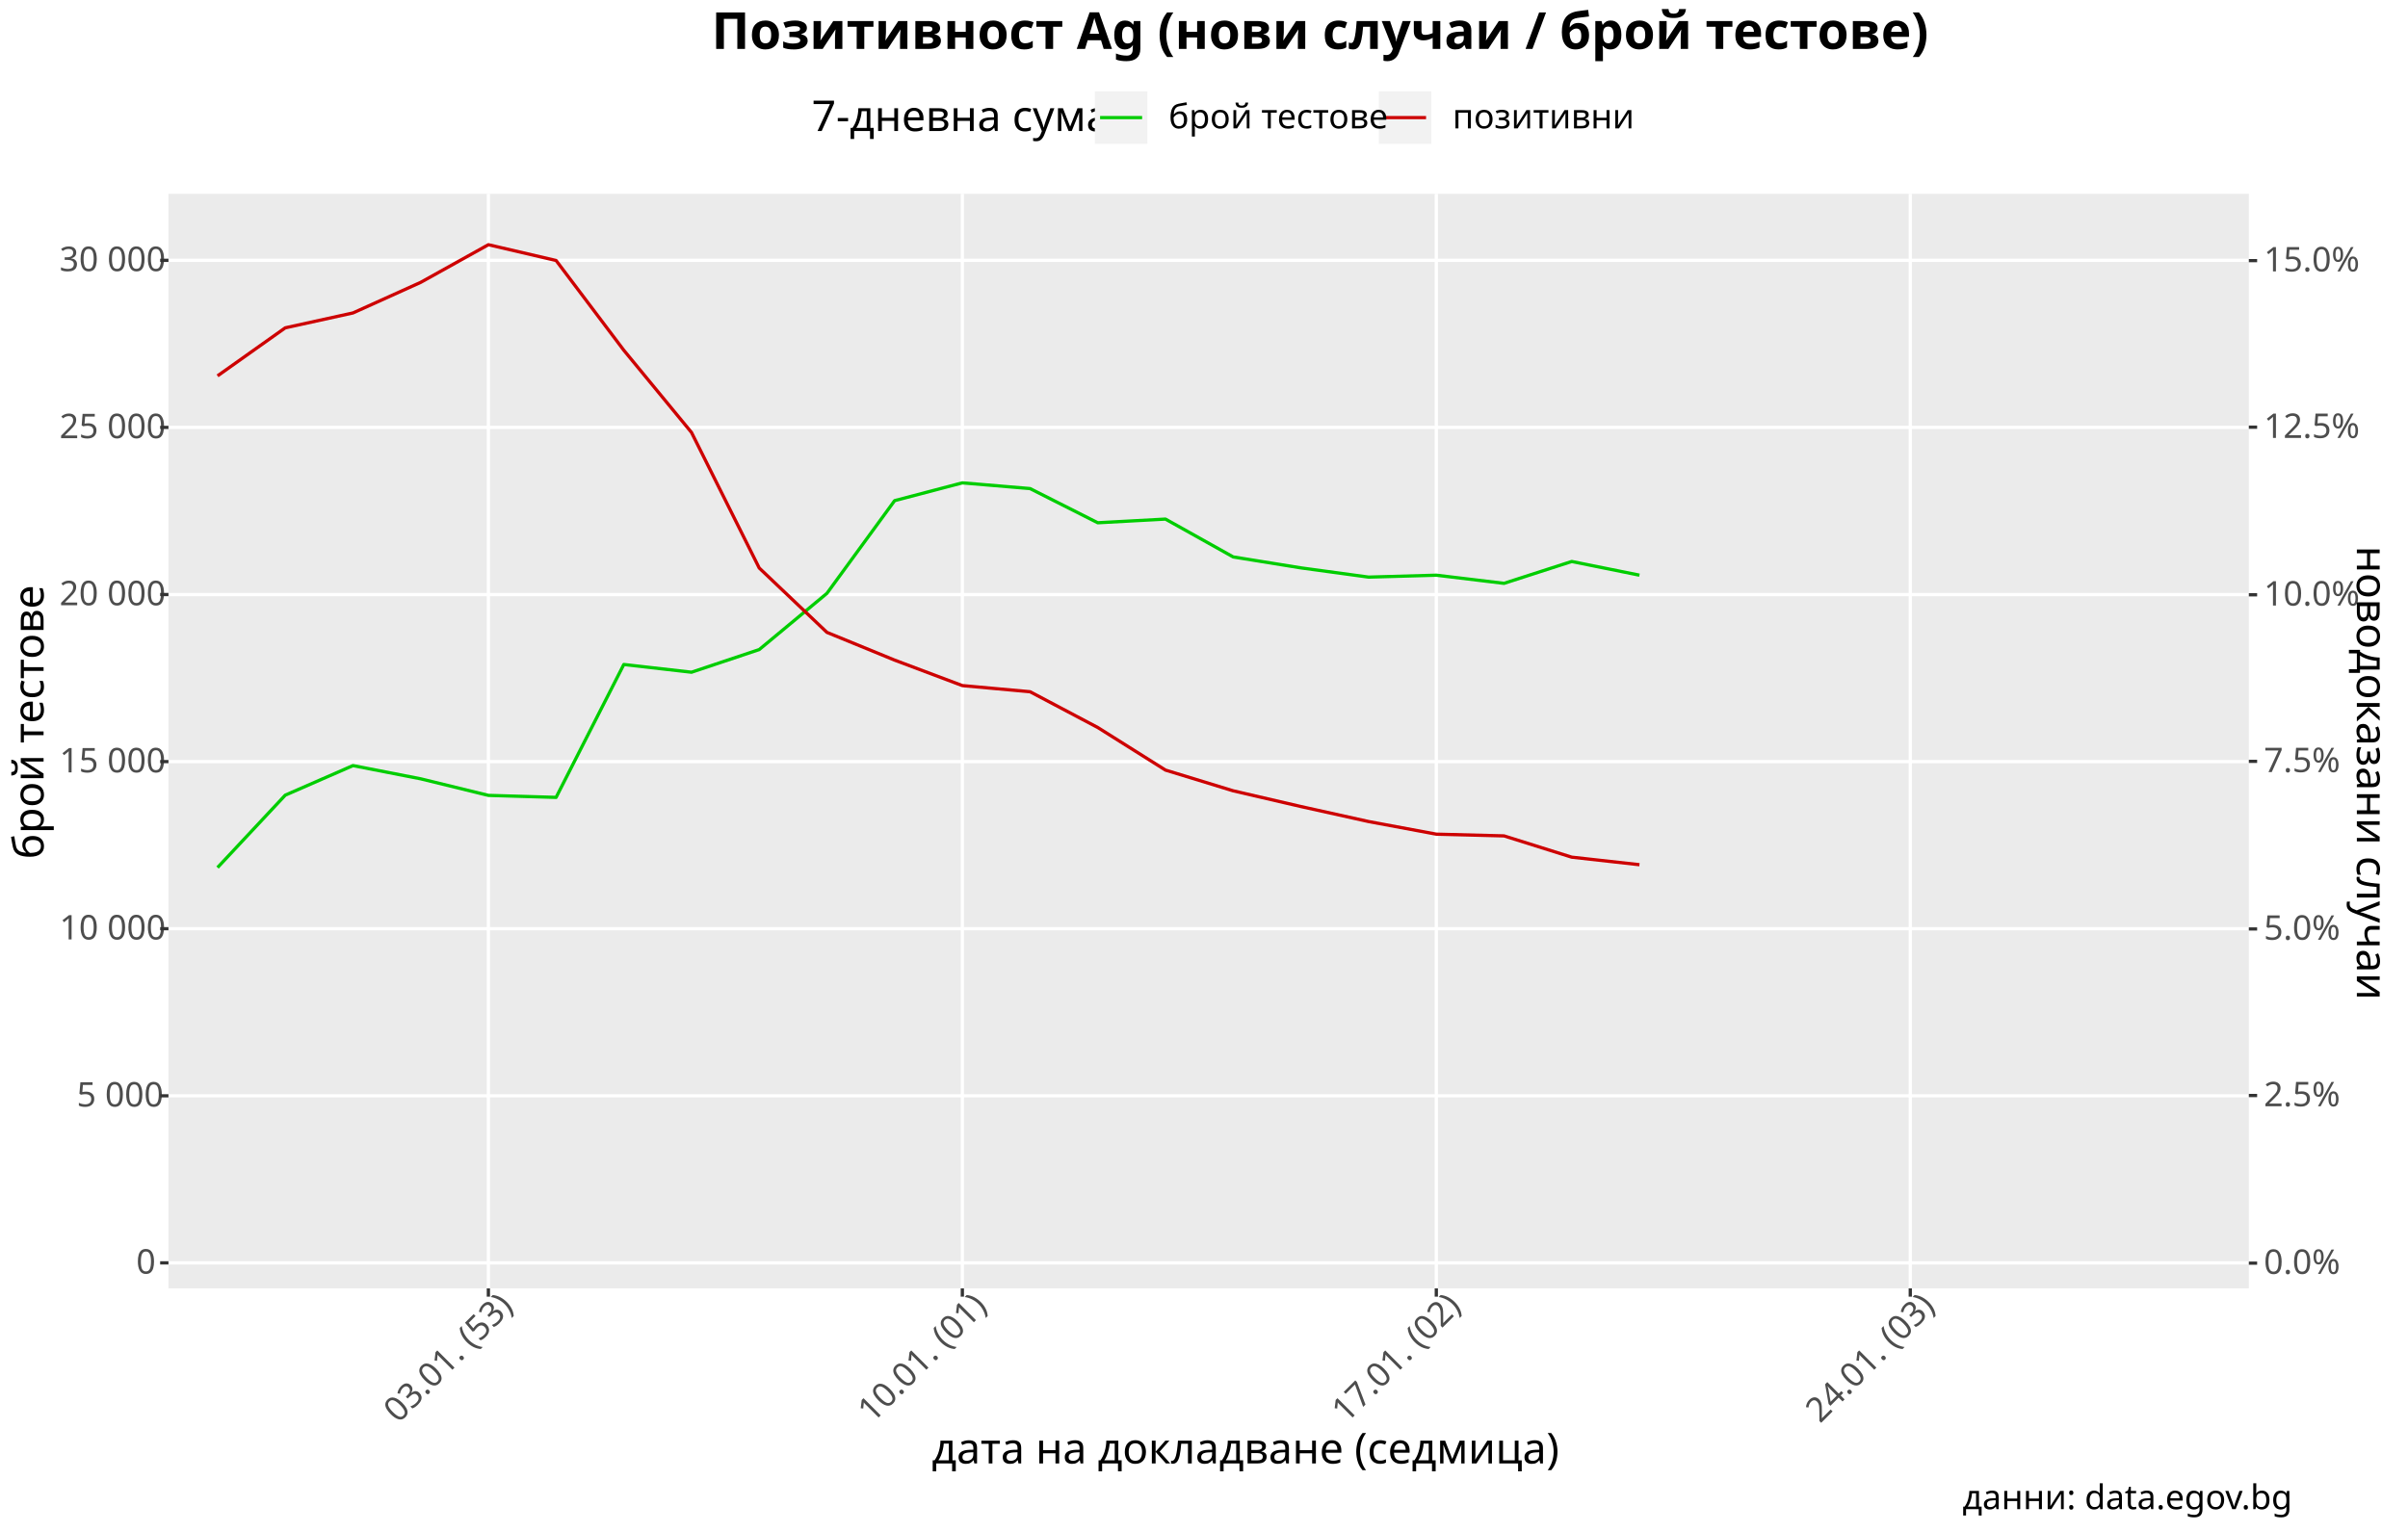
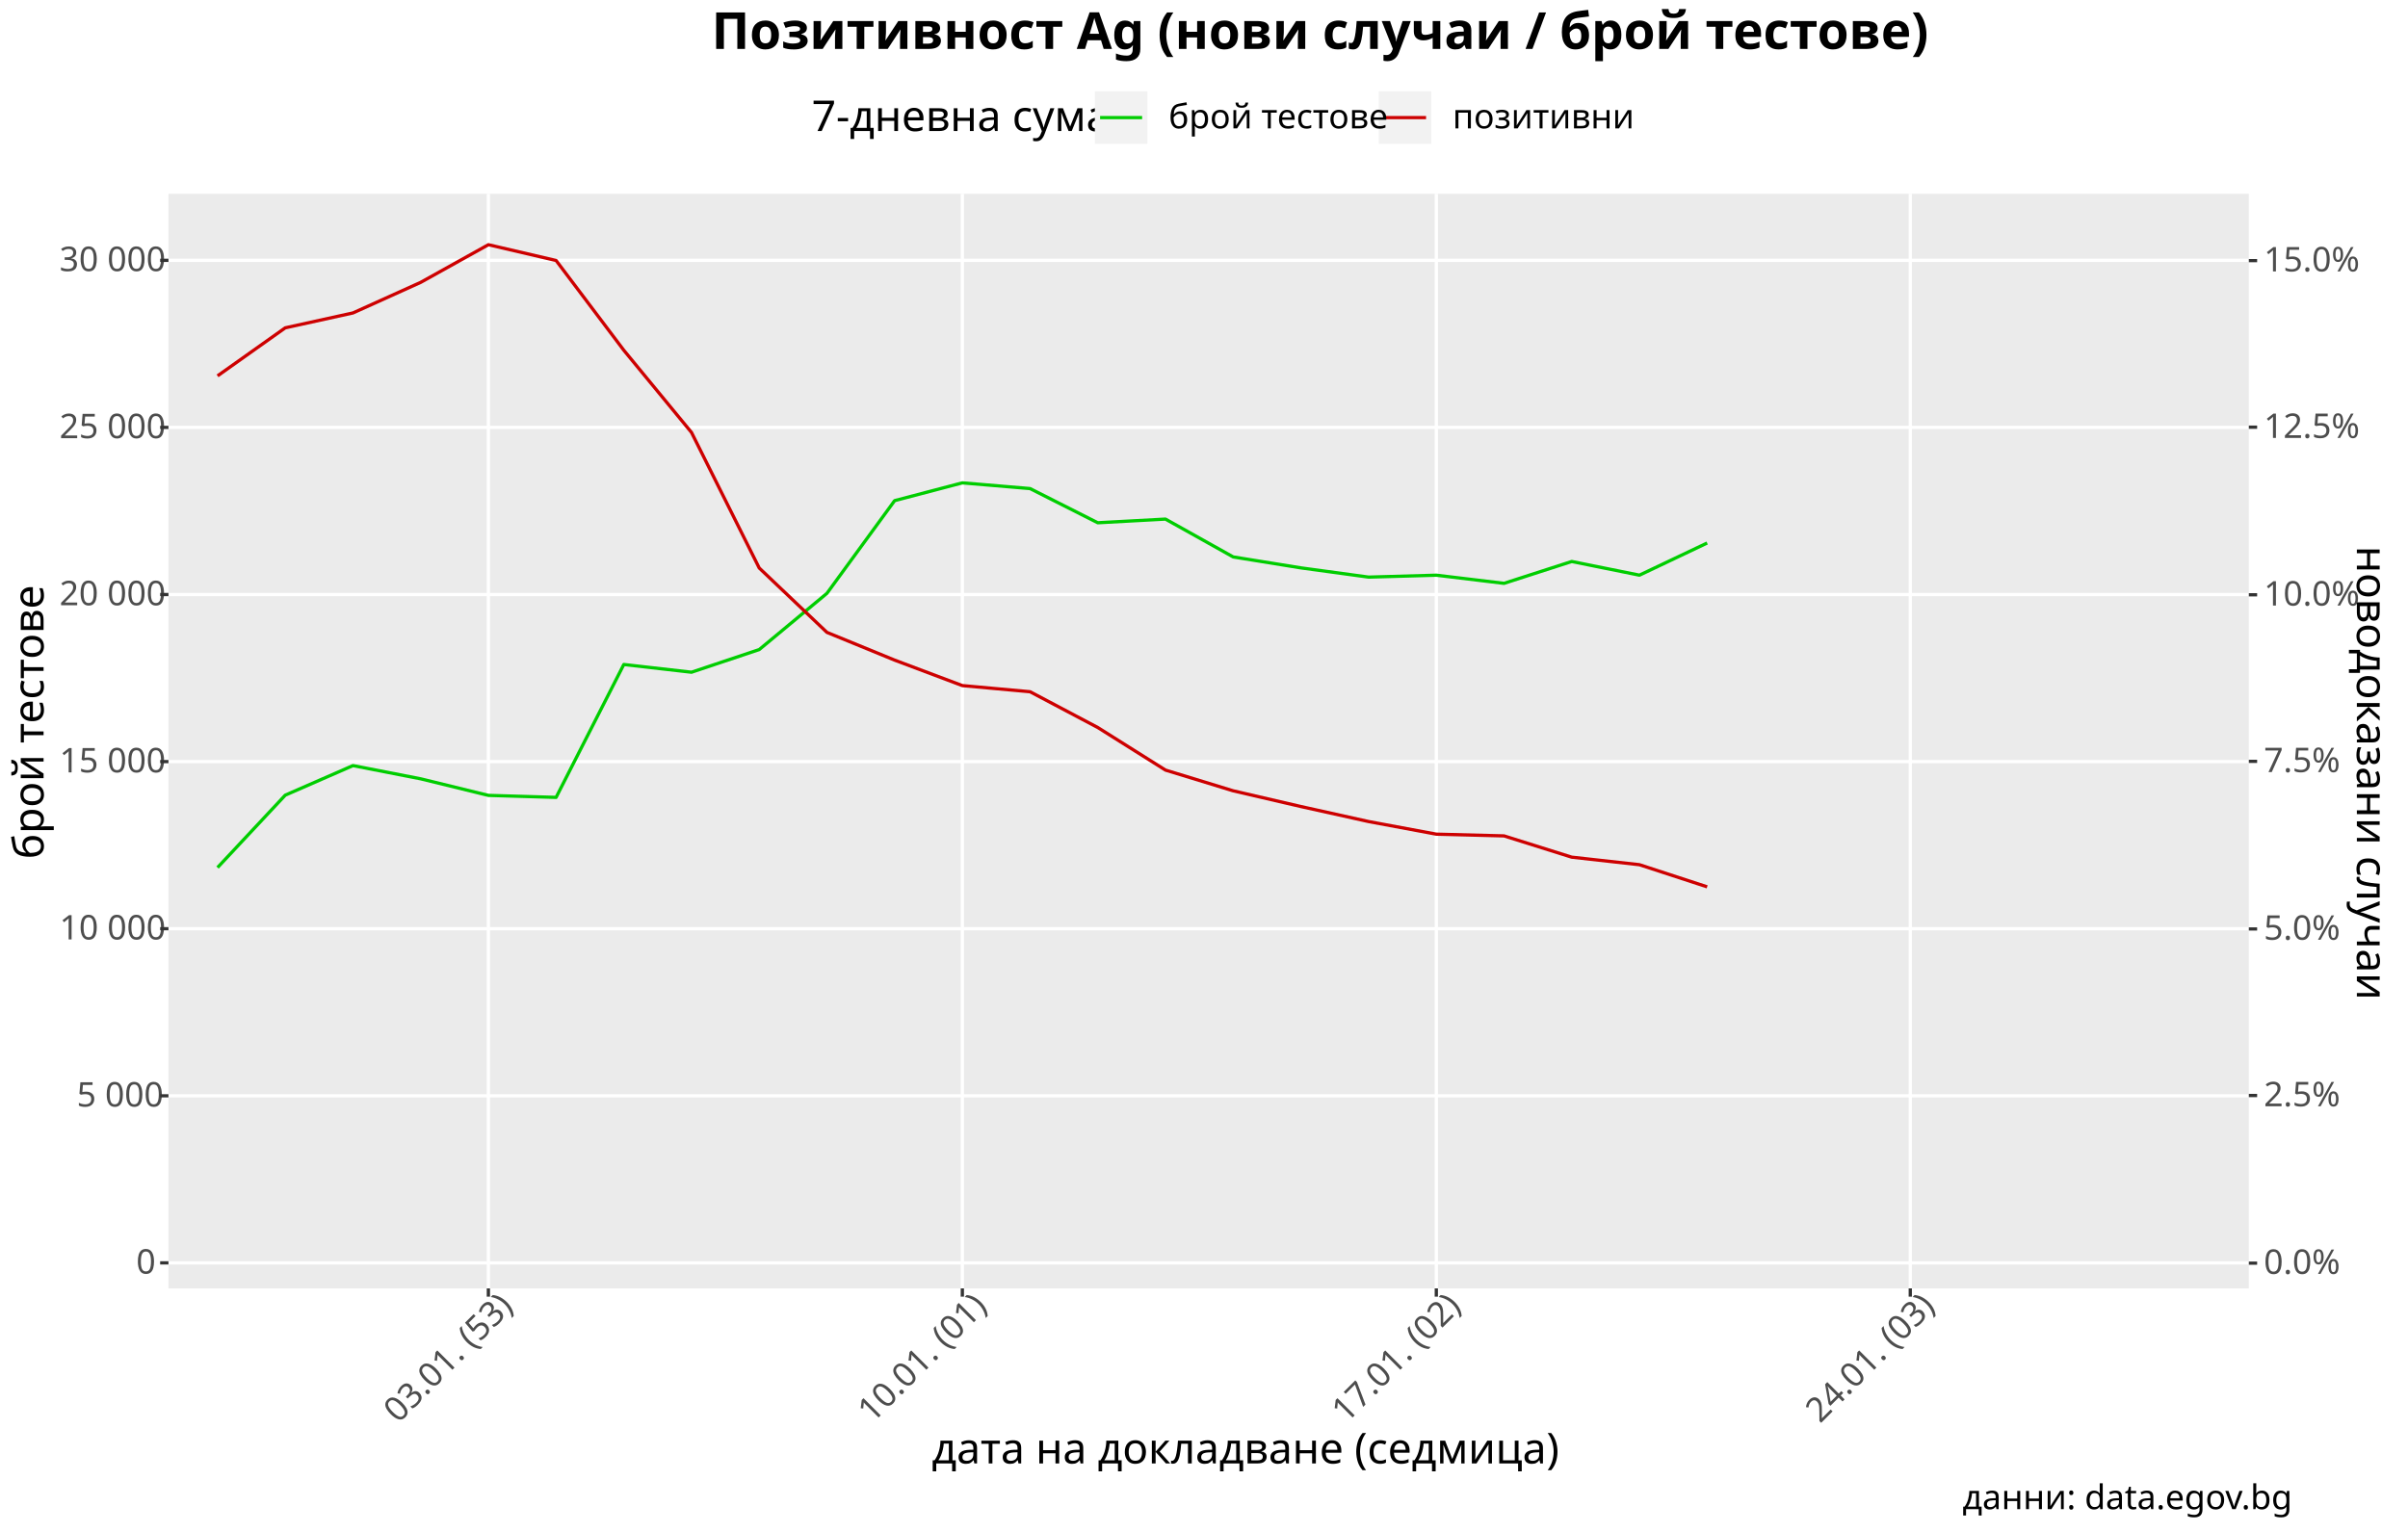
<svg xmlns="http://www.w3.org/2000/svg" viewBox="0 0 792.00 504.00">
  <defs>
    <style type="text/css">
    line, polyline, polygon, path, rect, circle {
      fill: none;
      stroke: #000000;
      stroke-linecap: round;
      stroke-linejoin: round;
      stroke-miterlimit: 10.00;
    }
  </style>
  </defs>
  <rect width="100%" height="100%" style="stroke: none; fill: #FFFFFF;" />
  <rect x="0.00" y="0.00" width="792.00" height="504.00" style="stroke-width: 1.07; stroke: #FFFFFF; fill: #FFFFFF;" />
  <defs>
    <clipPath id="cpNTUuNDF8NzM5LjY1fDQyMy44N3w2My43Nw==">
      <rect x="55.41" y="63.77" width="684.24" height="360.10" />
    </clipPath>
  </defs>
  <rect x="55.41" y="63.77" width="684.24" height="360.10" style="stroke-width: 1.07; stroke: none; fill: #EBEBEB;" clip-path="url(#cpNTUuNDF8NzM5LjY1fDQyMy44N3w2My43Nw==)" />
  <polyline points="55.41,415.49 739.65,415.49 " style="stroke-width: 1.07; stroke: #FFFFFF; stroke-linecap: butt;" clip-path="url(#cpNTUuNDF8NzM5LjY1fDQyMy44N3w2My43Nw==)" />
  <polyline points="55.41,360.52 739.65,360.52 " style="stroke-width: 1.07; stroke: #FFFFFF; stroke-linecap: butt;" clip-path="url(#cpNTUuNDF8NzM5LjY1fDQyMy44N3w2My43Nw==)" />
  <polyline points="55.41,305.54 739.65,305.54 " style="stroke-width: 1.07; stroke: #FFFFFF; stroke-linecap: butt;" clip-path="url(#cpNTUuNDF8NzM5LjY1fDQyMy44N3w2My43Nw==)" />
  <polyline points="55.41,250.57 739.65,250.57 " style="stroke-width: 1.07; stroke: #FFFFFF; stroke-linecap: butt;" clip-path="url(#cpNTUuNDF8NzM5LjY1fDQyMy44N3w2My43Nw==)" />
  <polyline points="55.41,195.60 739.65,195.60 " style="stroke-width: 1.07; stroke: #FFFFFF; stroke-linecap: butt;" clip-path="url(#cpNTUuNDF8NzM5LjY1fDQyMy44N3w2My43Nw==)" />
  <polyline points="55.41,140.62 739.65,140.62 " style="stroke-width: 1.07; stroke: #FFFFFF; stroke-linecap: butt;" clip-path="url(#cpNTUuNDF8NzM5LjY1fDQyMy44N3w2My43Nw==)" />
  <polyline points="55.41,85.65 739.65,85.65 " style="stroke-width: 1.07; stroke: #FFFFFF; stroke-linecap: butt;" clip-path="url(#cpNTUuNDF8NzM5LjY1fDQyMy44N3w2My43Nw==)" />
  <polyline points="160.63,423.87 160.63,63.77 " style="stroke-width: 1.07; stroke: #FFFFFF; stroke-linecap: butt;" clip-path="url(#cpNTUuNDF8NzM5LjY1fDQyMy44N3w2My43Nw==)" />
  <polyline points="316.52,423.87 316.52,63.77 " style="stroke-width: 1.07; stroke: #FFFFFF; stroke-linecap: butt;" clip-path="url(#cpNTUuNDF8NzM5LjY1fDQyMy44N3w2My43Nw==)" />
  <polyline points="472.41,423.87 472.41,63.77 " style="stroke-width: 1.07; stroke: #FFFFFF; stroke-linecap: butt;" clip-path="url(#cpNTUuNDF8NzM5LjY1fDQyMy44N3w2My43Nw==)" />
  <polyline points="628.30,423.87 628.30,63.77 " style="stroke-width: 1.07; stroke: #FFFFFF; stroke-linecap: butt;" clip-path="url(#cpNTUuNDF8NzM5LjY1fDQyMy44N3w2My43Nw==)" />
-   <polyline points="71.55,285.42 93.82,261.61 116.09,251.88 138.36,256.23 160.63,261.68 182.90,262.34 205.17,218.62 227.44,221.16 249.71,213.71 271.98,195.21 294.25,164.71 316.52,158.86 338.79,160.74 361.06,171.99 383.33,170.78 405.60,183.23 427.87,186.83 450.14,189.87 472.41,189.24 494.68,191.92 516.95,184.73 539.22,189.23 " style="stroke-width: 1.07; stroke: #00CD00; stroke-linecap: butt;" clip-path="url(#cpNTUuNDF8NzM5LjY1fDQyMy44N3w2My43Nw==)" />
-   <polyline points="71.55,123.66 93.82,107.86 116.09,102.96 138.36,92.90 160.63,80.51 182.90,85.70 205.17,115.23 227.44,142.28 249.71,186.87 271.98,208.05 294.25,217.18 316.52,225.56 338.79,227.58 361.06,239.35 383.33,253.36 405.60,260.18 427.87,265.35 450.14,270.29 472.41,274.44 494.68,275.01 516.95,282.01 539.22,284.49 " style="stroke-width: 1.07; stroke: #CD0000; stroke-linecap: butt;" clip-path="url(#cpNTUuNDF8NzM5LjY1fDQyMy44N3w2My43Nw==)" />
+   <polyline points="71.55,285.42 93.82,261.61 116.09,251.88 138.36,256.23 160.63,261.68 182.90,262.34 205.17,218.62 227.44,221.16 249.71,213.71 271.98,195.21 294.25,164.71 316.52,158.86 338.79,160.74 361.06,171.99 383.33,170.78 405.60,183.23 427.87,186.83 450.14,189.87 472.41,189.24 494.68,191.92 516.95,184.73 539.22,189.23 561.49,178.65 " style="stroke-width: 1.07; stroke: #00CD00; stroke-linecap: butt;" clip-path="url(#cpNTUuNDF8NzM5LjY1fDQyMy44N3w2My43Nw==)" />
+   <polyline points="71.55,123.66 93.82,107.86 116.09,102.96 138.36,92.90 160.63,80.51 182.90,85.70 205.17,115.23 227.44,142.28 249.71,186.87 271.98,208.05 294.25,217.18 316.52,225.56 338.79,227.58 361.06,239.35 383.33,253.36 405.60,260.18 427.87,265.35 450.14,270.29 472.41,274.44 494.68,275.01 516.95,282.01 539.22,284.49 561.49,291.77 " style="stroke-width: 1.07; stroke: #CD0000; stroke-linecap: butt;" clip-path="url(#cpNTUuNDF8NzM5LjY1fDQyMy44N3w2My43Nw==)" />
  <defs>
    <clipPath id="cpMC4wMHw3OTIuMDB8NTA0LjAwfDAuMDA=">
      <rect x="0.00" y="0.00" width="792.00" height="504.00" />
    </clipPath>
  </defs>
  <g clip-path="url(#cpMC4wMHw3OTIuMDB8NTA0LjAwfDAuMDA=)">
    <text x="44.80" y="419.03" style="font-size: 11.20px; fill: #4D4D4D; font-family: Calibri;" textLength="5.68px" lengthAdjust="spacingAndGlyphs">0</text>
  </g>
  <g clip-path="url(#cpMC4wMHw3OTIuMDB8NTA0LjAwfDAuMDA=)">
    <text x="25.24" y="364.06" style="font-size: 11.20px; fill: #4D4D4D; font-family: Calibri;" textLength="25.24px" lengthAdjust="spacingAndGlyphs">5 000</text>
  </g>
  <g clip-path="url(#cpMC4wMHw3OTIuMDB8NTA0LjAwfDAuMDA=)">
    <text x="19.56" y="309.08" style="font-size: 11.20px; fill: #4D4D4D; font-family: Calibri;" textLength="30.91px" lengthAdjust="spacingAndGlyphs">10 000</text>
  </g>
  <g clip-path="url(#cpMC4wMHw3OTIuMDB8NTA0LjAwfDAuMDA=)">
    <text x="19.56" y="254.11" style="font-size: 11.20px; fill: #4D4D4D; font-family: Calibri;" textLength="30.91px" lengthAdjust="spacingAndGlyphs">15 000</text>
  </g>
  <g clip-path="url(#cpMC4wMHw3OTIuMDB8NTA0LjAwfDAuMDA=)">
    <text x="19.56" y="199.13" style="font-size: 11.20px; fill: #4D4D4D; font-family: Calibri;" textLength="30.91px" lengthAdjust="spacingAndGlyphs">20 000</text>
  </g>
  <g clip-path="url(#cpMC4wMHw3OTIuMDB8NTA0LjAwfDAuMDA=)">
    <text x="19.56" y="144.16" style="font-size: 11.20px; fill: #4D4D4D; font-family: Calibri;" textLength="30.91px" lengthAdjust="spacingAndGlyphs">25 000</text>
  </g>
  <g clip-path="url(#cpMC4wMHw3OTIuMDB8NTA0LjAwfDAuMDA=)">
    <text x="19.56" y="89.19" style="font-size: 11.20px; fill: #4D4D4D; font-family: Calibri;" textLength="30.91px" lengthAdjust="spacingAndGlyphs">30 000</text>
  </g>
  <polyline points="52.67,415.49 55.41,415.49 " style="stroke-width: 1.07; stroke: #333333; stroke-linecap: butt;" clip-path="url(#cpMC4wMHw3OTIuMDB8NTA0LjAwfDAuMDA=)" />
  <polyline points="52.67,360.52 55.41,360.52 " style="stroke-width: 1.07; stroke: #333333; stroke-linecap: butt;" clip-path="url(#cpMC4wMHw3OTIuMDB8NTA0LjAwfDAuMDA=)" />
  <polyline points="52.67,305.54 55.41,305.54 " style="stroke-width: 1.07; stroke: #333333; stroke-linecap: butt;" clip-path="url(#cpMC4wMHw3OTIuMDB8NTA0LjAwfDAuMDA=)" />
  <polyline points="52.67,250.57 55.41,250.57 " style="stroke-width: 1.07; stroke: #333333; stroke-linecap: butt;" clip-path="url(#cpMC4wMHw3OTIuMDB8NTA0LjAwfDAuMDA=)" />
  <polyline points="52.67,195.60 55.41,195.60 " style="stroke-width: 1.07; stroke: #333333; stroke-linecap: butt;" clip-path="url(#cpMC4wMHw3OTIuMDB8NTA0LjAwfDAuMDA=)" />
  <polyline points="52.67,140.62 55.41,140.62 " style="stroke-width: 1.07; stroke: #333333; stroke-linecap: butt;" clip-path="url(#cpMC4wMHw3OTIuMDB8NTA0LjAwfDAuMDA=)" />
  <polyline points="52.67,85.65 55.41,85.65 " style="stroke-width: 1.07; stroke: #333333; stroke-linecap: butt;" clip-path="url(#cpMC4wMHw3OTIuMDB8NTA0LjAwfDAuMDA=)" />
  <polyline points="739.65,415.58 742.38,415.58 " style="stroke-width: 1.07; stroke: #333333; stroke-linecap: butt;" clip-path="url(#cpMC4wMHw3OTIuMDB8NTA0LjAwfDAuMDA=)" />
  <polyline points="739.65,360.42 742.38,360.42 " style="stroke-width: 1.07; stroke: #333333; stroke-linecap: butt;" clip-path="url(#cpMC4wMHw3OTIuMDB8NTA0LjAwfDAuMDA=)" />
  <polyline points="739.65,305.63 742.38,305.63 " style="stroke-width: 1.07; stroke: #333333; stroke-linecap: butt;" clip-path="url(#cpMC4wMHw3OTIuMDB8NTA0LjAwfDAuMDA=)" />
  <polyline points="739.65,250.48 742.38,250.48 " style="stroke-width: 1.07; stroke: #333333; stroke-linecap: butt;" clip-path="url(#cpMC4wMHw3OTIuMDB8NTA0LjAwfDAuMDA=)" />
  <polyline points="739.65,195.69 742.38,195.69 " style="stroke-width: 1.07; stroke: #333333; stroke-linecap: butt;" clip-path="url(#cpMC4wMHw3OTIuMDB8NTA0LjAwfDAuMDA=)" />
  <polyline points="739.65,140.54 742.38,140.54 " style="stroke-width: 1.07; stroke: #333333; stroke-linecap: butt;" clip-path="url(#cpMC4wMHw3OTIuMDB8NTA0LjAwfDAuMDA=)" />
  <polyline points="739.65,85.75 742.38,85.75 " style="stroke-width: 1.07; stroke: #333333; stroke-linecap: butt;" clip-path="url(#cpMC4wMHw3OTIuMDB8NTA0LjAwfDAuMDA=)" />
  <g clip-path="url(#cpMC4wMHw3OTIuMDB8NTA0LjAwfDAuMDA=)">
    <text x="744.58" y="419.11" style="font-size: 11.20px; fill: #4D4D4D; font-family: Calibri;" textLength="22.19px" lengthAdjust="spacingAndGlyphs">0.0%</text>
  </g>
  <g clip-path="url(#cpMC4wMHw3OTIuMDB8NTA0LjAwfDAuMDA=)">
    <text x="744.58" y="363.96" style="font-size: 11.20px; fill: #4D4D4D; font-family: Calibri;" textLength="22.19px" lengthAdjust="spacingAndGlyphs">2.5%</text>
  </g>
  <g clip-path="url(#cpMC4wMHw3OTIuMDB8NTA0LjAwfDAuMDA=)">
    <text x="744.58" y="309.17" style="font-size: 11.20px; fill: #4D4D4D; font-family: Calibri;" textLength="22.19px" lengthAdjust="spacingAndGlyphs">5.0%</text>
  </g>
  <g clip-path="url(#cpMC4wMHw3OTIuMDB8NTA0LjAwfDAuMDA=)">
    <text x="744.58" y="254.02" style="font-size: 11.20px; fill: #4D4D4D; font-family: Calibri;" textLength="22.19px" lengthAdjust="spacingAndGlyphs">7.5%</text>
  </g>
  <g clip-path="url(#cpMC4wMHw3OTIuMDB8NTA0LjAwfDAuMDA=)">
    <text x="744.58" y="199.23" style="font-size: 11.20px; fill: #4D4D4D; font-family: Calibri;" textLength="27.86px" lengthAdjust="spacingAndGlyphs">10.0%</text>
  </g>
  <g clip-path="url(#cpMC4wMHw3OTIuMDB8NTA0LjAwfDAuMDA=)">
    <text x="744.58" y="144.08" style="font-size: 11.20px; fill: #4D4D4D; font-family: Calibri;" textLength="27.86px" lengthAdjust="spacingAndGlyphs">12.5%</text>
  </g>
  <g clip-path="url(#cpMC4wMHw3OTIuMDB8NTA0LjAwfDAuMDA=)">
    <text x="744.58" y="89.29" style="font-size: 11.20px; fill: #4D4D4D; font-family: Calibri;" textLength="27.86px" lengthAdjust="spacingAndGlyphs">15.0%</text>
  </g>
  <polyline points="160.63,426.61 160.63,423.87 " style="stroke-width: 1.07; stroke: #333333; stroke-linecap: butt;" clip-path="url(#cpMC4wMHw3OTIuMDB8NTA0LjAwfDAuMDA=)" />
  <polyline points="316.52,426.61 316.52,423.87 " style="stroke-width: 1.07; stroke: #333333; stroke-linecap: butt;" clip-path="url(#cpMC4wMHw3OTIuMDB8NTA0LjAwfDAuMDA=)" />
  <polyline points="472.41,426.61 472.41,423.87 " style="stroke-width: 1.07; stroke: #333333; stroke-linecap: butt;" clip-path="url(#cpMC4wMHw3OTIuMDB8NTA0LjAwfDAuMDA=)" />
  <polyline points="628.30,426.61 628.30,423.87 " style="stroke-width: 1.07; stroke: #333333; stroke-linecap: butt;" clip-path="url(#cpMC4wMHw3OTIuMDB8NTA0LjAwfDAuMDA=)" />
  <g clip-path="url(#cpMC4wMHw3OTIuMDB8NTA0LjAwfDAuMDA=)">
    <text transform="translate(130.96,468.48) rotate(-45)" style="font-size: 11.20px; fill: #4D4D4D; font-family: Calibri;" textLength="49.04px" lengthAdjust="spacingAndGlyphs">03.01. (53)</text>
  </g>
  <g clip-path="url(#cpMC4wMHw3OTIuMDB8NTA0LjAwfDAuMDA=)">
    <text transform="translate(286.85,468.48) rotate(-45)" style="font-size: 11.20px; fill: #4D4D4D; font-family: Calibri;" textLength="49.04px" lengthAdjust="spacingAndGlyphs">10.01. (01)</text>
  </g>
  <g clip-path="url(#cpMC4wMHw3OTIuMDB8NTA0LjAwfDAuMDA=)">
    <text transform="translate(442.74,468.48) rotate(-45)" style="font-size: 11.20px; fill: #4D4D4D; font-family: Calibri;" textLength="49.04px" lengthAdjust="spacingAndGlyphs">17.01. (02)</text>
  </g>
  <g clip-path="url(#cpMC4wMHw3OTIuMDB8NTA0LjAwfDAuMDA=)">
    <text transform="translate(598.62,468.48) rotate(-45)" style="font-size: 11.20px; fill: #4D4D4D; font-family: Calibri;" textLength="49.04px" lengthAdjust="spacingAndGlyphs">24.01. (03)</text>
  </g>
  <g clip-path="url(#cpMC4wMHw3OTIuMDB8NTA0LjAwfDAuMDA=)">
    <text x="306.50" y="481.47" style="font-size: 14.00px; font-family: Calibri;" textLength="182.06px" lengthAdjust="spacingAndGlyphs">дата на докладване (седмица)</text>
  </g>
  <g clip-path="url(#cpMC4wMHw3OTIuMDB8NTA0LjAwfDAuMDA=)">
    <text transform="translate(14.33,282.67) rotate(-90)" style="font-size: 14.00px; font-family: Calibri;" textLength="77.71px" lengthAdjust="spacingAndGlyphs">брой тестове</text>
  </g>
  <g clip-path="url(#cpMC4wMHw3OTIuMDB8NTA0LjAwfDAuMDA=)">
    <text transform="translate(775.18,179.60) rotate(90)" style="font-size: 14.00px; font-family: Calibri;" textLength="128.43px" lengthAdjust="spacingAndGlyphs">новодоказани случаи</text>
  </g>
  <rect x="261.50" y="24.57" width="272.05" height="28.24" style="stroke-width: 1.07; stroke: none; fill: #FFFFFF;" clip-path="url(#cpMC4wMHw3OTIuMDB8NTA0LjAwfDAuMDA=)" />
  <g clip-path="url(#cpMC4wMHw3OTIuMDB8NTA0LjAwfDAuMDA=)">
    <text x="266.98" y="43.11" style="font-size: 14.00px; font-family: Calibri;" textLength="86.14px" lengthAdjust="spacingAndGlyphs">7-дневна сума</text>
  </g>
  <rect x="360.10" y="30.05" width="17.28" height="17.28" style="stroke-width: 1.07; stroke: none; fill: #F2F2F2;" clip-path="url(#cpMC4wMHw3OTIuMDB8NTA0LjAwfDAuMDA=)" />
  <line x1="361.82" y1="38.69" x2="375.65" y2="38.69" style="stroke-width: 1.07; stroke: #00CD00; stroke-linecap: butt;" clip-path="url(#cpMC4wMHw3OTIuMDB8NTA0LjAwfDAuMDA=)" />
  <rect x="453.49" y="30.05" width="17.28" height="17.28" style="stroke-width: 1.07; stroke: none; fill: #F2F2F2;" clip-path="url(#cpMC4wMHw3OTIuMDB8NTA0LjAwfDAuMDA=)" />
  <line x1="455.22" y1="38.69" x2="469.04" y2="38.69" style="stroke-width: 1.07; stroke: #CD0000; stroke-linecap: butt;" clip-path="url(#cpMC4wMHw3OTIuMDB8NTA0LjAwfDAuMDA=)" />
  <g clip-path="url(#cpMC4wMHw3OTIuMDB8NTA0LjAwfDAuMDA=)">
    <text x="384.35" y="42.23" style="font-size: 11.20px; font-family: Calibri;" textLength="62.17px" lengthAdjust="spacingAndGlyphs">брой тестове</text>
  </g>
  <g clip-path="url(#cpMC4wMHw3OTIuMDB8NTA0LjAwfDAuMDA=)">
    <text x="477.75" y="42.23" style="font-size: 11.20px; font-family: Calibri;" textLength="50.32px" lengthAdjust="spacingAndGlyphs">позитивни</text>
  </g>
  <g clip-path="url(#cpMC4wMHw3OTIuMDB8NTA0LjAwfDAuMDA=)">
    <text x="234.04" y="16.09" style="font-size: 16.80px; font-weight: bold; font-family: Calibri;" textLength="326.98px" lengthAdjust="spacingAndGlyphs">Позитивност Ag (нови случаи / брой тестове)</text>
  </g>
  <g clip-path="url(#cpMC4wMHw3OTIuMDB8NTA0LjAwfDAuMDA=)">
    <text x="645.48" y="496.52" style="font-size: 11.20px; font-family: Calibri;" textLength="94.16px" lengthAdjust="spacingAndGlyphs">данни: data.egov.bg</text>
  </g>
</svg>
